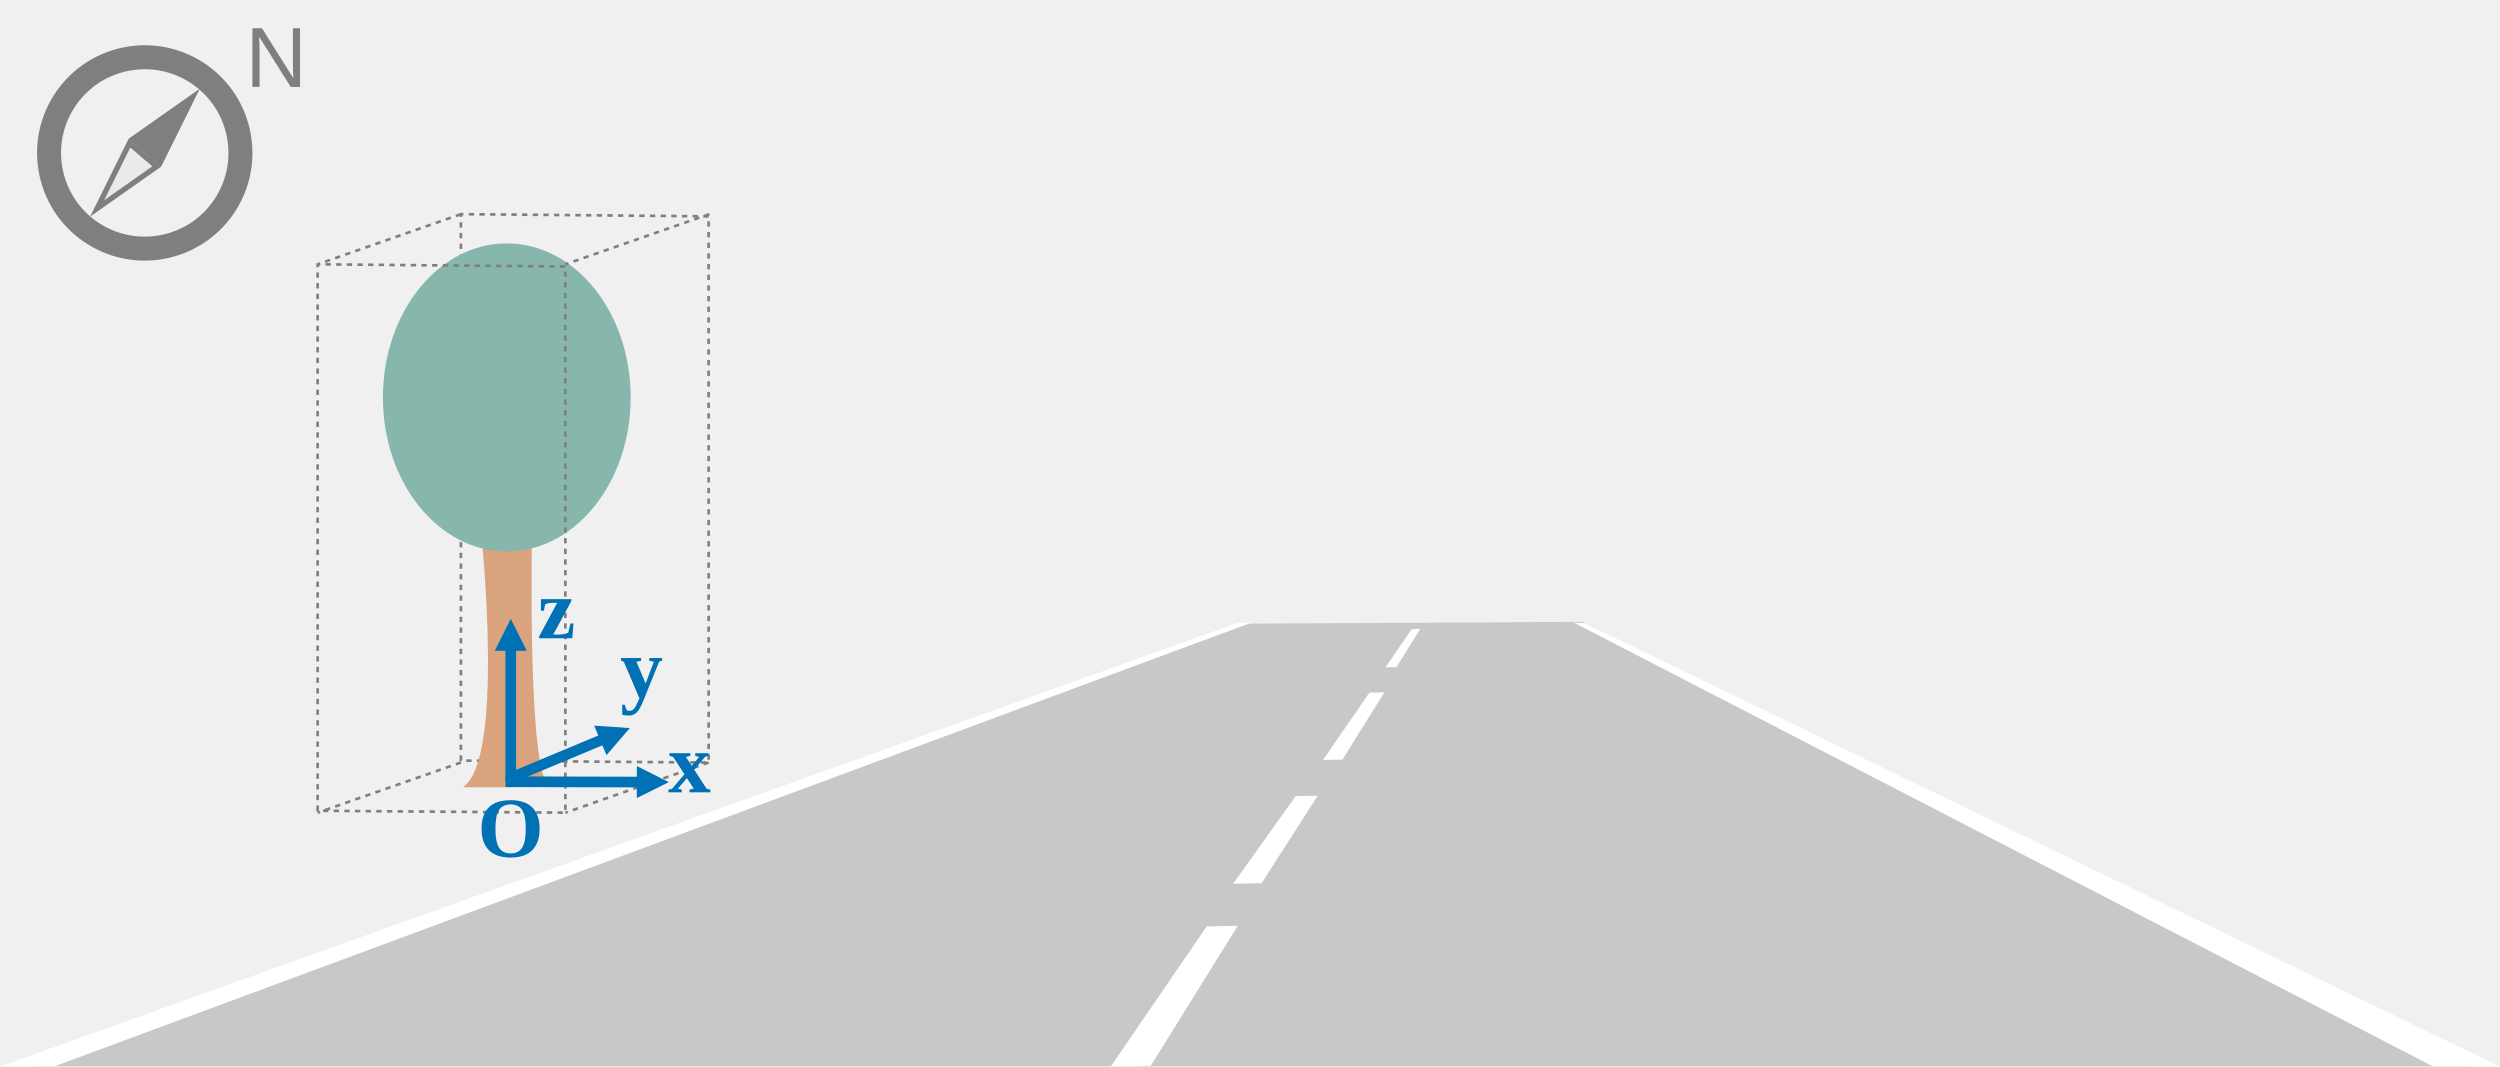
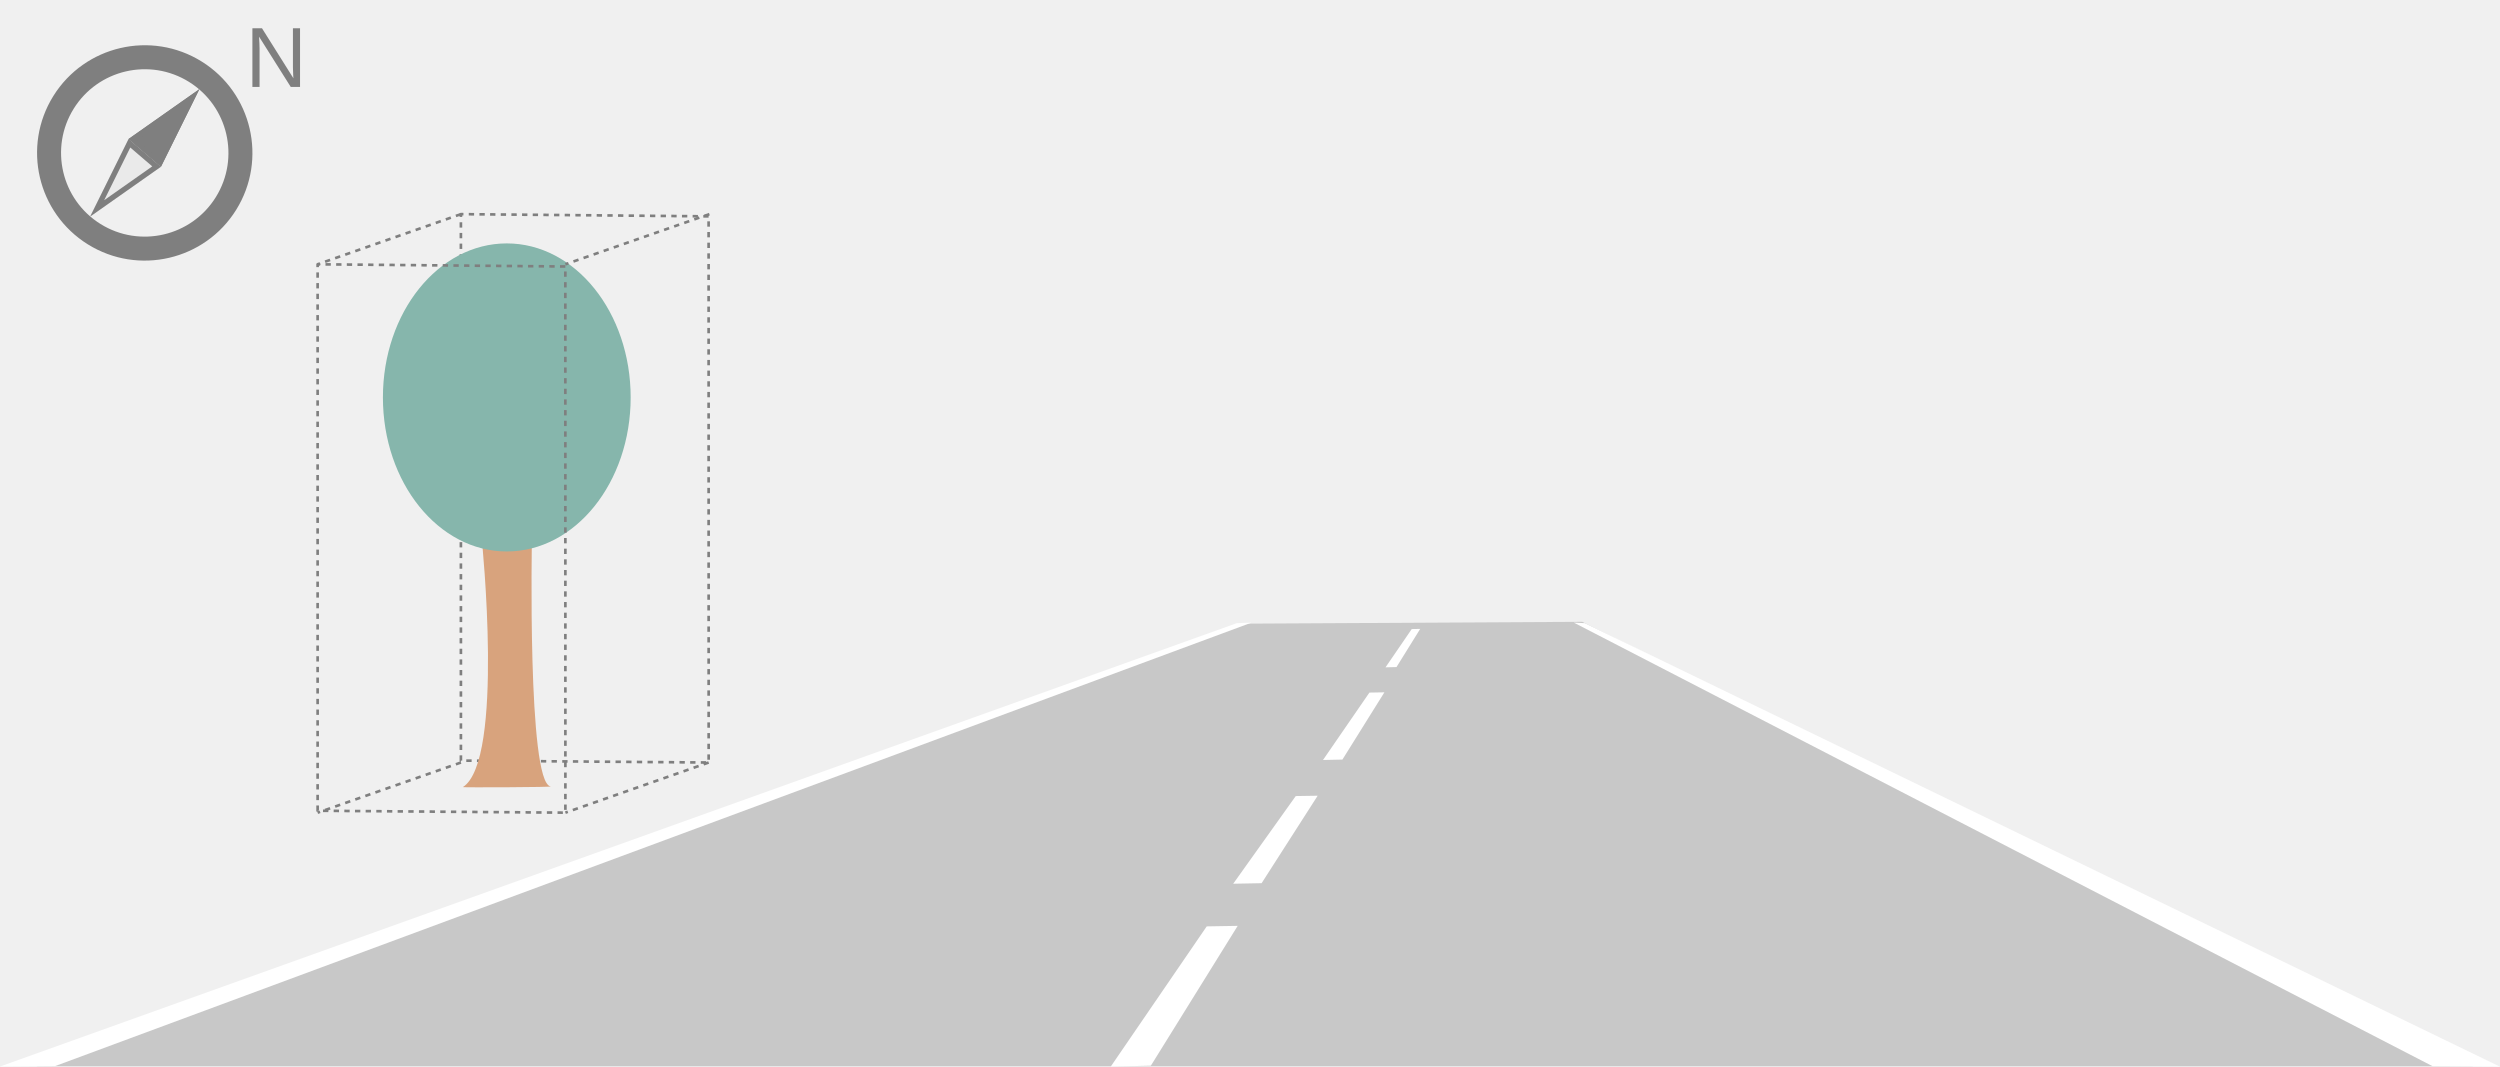
<svg xmlns="http://www.w3.org/2000/svg" width="100%" height="100%" viewBox="0 0 469 200" version="1.1" xml:space="preserve" style="fill-rule:evenodd;clip-rule:evenodd;stroke-linejoin:round;stroke-miterlimit:10;">
  <g transform="matrix(1,0,0,0.816327,-540,-285.714)">
    <g id="Environment-objects" transform="matrix(0.652961,0,0,0.799877,540,362.121)">
      <g id="Street">
        <g transform="matrix(0.0299978,0,0,0.0299989,0,2.00018e-12)">
          <path d="M11888,5468L15154,5450L23686,9706L354,9706L11888,5468Z" style="fill:rgb(200,200,200);" />
        </g>
        <g transform="matrix(0.0149989,0,0,0.0149995,0,0)">
          <path d="M23691,10926L23972,10916L1053,19411L-4,19420L23691,10926Z" style="fill:white;" />
        </g>
        <g transform="matrix(0.0299978,0,0,0.0299989,0,0)">
          <path d="M15178,5463L15074,5458L23298,9706L23942,9710L15178,5463Z" style="fill:white;" />
        </g>
        <g transform="matrix(0.0149989,0,0,0.0149995,0,0)">
          <path d="M23115,16734L23708,16724L22045,19402L21276,19420L23115,16734Z" style="fill:white;" />
        </g>
        <g transform="matrix(0.0149989,0,0,0.0149995,2.55516,-2.65737)">
          <path d="M26061,12433L26348,12428L25544,13716L25172,13724L26061,12433Z" style="fill:white;" />
        </g>
        <g transform="matrix(0.0219371,0,0,0.019512,-197.893,-29.0358)">
          <path d="M25991.2,12433L26278.2,12428L25544,13716L25172,13724L25991.2,12433Z" style="fill:white;" />
        </g>
        <g transform="matrix(0.0149989,0,0,0.0149995,0,0)">
          <path d="M27042,11039L27204,11036L26750,11767L26540,11772L27042,11039Z" style="fill:white;" />
        </g>
      </g>
      <g id="Vegetation" transform="matrix(1,0,0,1,1.49717,-10.4623)">
+         <g transform="matrix(-0.0299978,0,0,0.0299989,785.887,-13.231)">
+           <path d="M19461.3,2356.63L21833.7,2335.57L21833.7,7569.05L19460.8,7587.4L19461.3,2356.63Z" style="fill:none;stroke:rgb(127,127,127);stroke-width:25.53px;stroke-dasharray:51.05,51.05,0,0,0,0;" />
+         </g>
+         <g transform="matrix(-0.0299978,0,0,0.0299989,781.293,-13.231)">
+           <path d="M19307.6,7587.4L20679.9,8067.71" style="fill:none;stroke:rgb(127,127,127);stroke-width:25.53px;stroke-dasharray:51.05,51.05,0,0,0,0;" />
+         </g>
+         <g transform="matrix(-0.0299978,0,0,0.0299989,781.293,-13.231)">
+           <path d="M21680.5,7587.4L23052.7,8067.71" style="fill:none;stroke:rgb(127,127,127);stroke-width:25.53px;stroke-dasharray:51.05,51.05,0,0,0,0;" />
+         </g>
+         <g transform="matrix(-0.0299978,0,0,0.0299989,781.293,-13.231)">
+           <path d="M21680.5,2335.57L23052.7,2815.88" style="fill:none;stroke:rgb(127,127,127);stroke-width:25.53px;stroke-dasharray:51.05,51.05,0,0,0,0;" />
+         </g>
        <g transform="matrix(1,0,0,1,14.8221,-0.604974)">
-           <g transform="matrix(-0.0299978,0,0,0.0299989,771.065,-12.626)">
-             <path d="M19461.3,2356.63L21833.7,2335.57L21833.7,7569.05L19460.8,7587.4L19461.3,2356.63Z" style="fill:none;stroke:rgb(127,127,127);stroke-width:25.53px;stroke-dasharray:51.05,51.05,0,0,0,0;" />
-           </g>
          <g transform="matrix(0.0299978,0,0,0.0299989,3.06297,2.00018e-12)">
            <path d="M3786.76,7402.24C4186.91,7149.15 3968.15,5027.9 3968.15,5027.9L4448.39,5020.91C4448.39,5020.91 4403.19,7358.06 4626.51,7395.13C4678.27,7403.72 3780.29,7406.33 3786.76,7402.24Z" style="fill:rgb(216,163,125);" />
          </g>
          <g transform="matrix(1.88706,0,0,3.16495,-871.307,-672.71)">
            <ellipse cx="530.238" cy="247.337" rx="18.86" ry="13.983" style="fill:rgb(134,182,172);" />
          </g>
-           <g transform="matrix(-0.0299978,0,0,0.0299989,766.471,-12.626)">
-             <path d="M19307.6,7587.4L20679.9,8067.71" style="fill:none;stroke:rgb(127,127,127);stroke-width:25.53px;stroke-dasharray:51.05,51.05,0,0,0,0;" />
-           </g>
-           <g transform="matrix(-0.0299978,0,0,0.0299989,766.471,-12.626)">
-             <path d="M19300.8,2335.57L20679.9,2815.88" style="fill:none;stroke:rgb(127,127,127);stroke-width:25.53px;stroke-dasharray:51.05,51.05,0,0,0,0;" />
-           </g>
-           <g transform="matrix(-0.0299978,0,0,0.0299989,766.471,-12.626)">
-             <path d="M21680.5,7587.4L23052.7,8067.71" style="fill:none;stroke:rgb(127,127,127);stroke-width:25.53px;stroke-dasharray:51.05,51.05,0,0,0,0;" />
-           </g>
-           <g transform="matrix(-0.0299978,0,0,0.0299989,766.471,-12.626)">
-             <path d="M21680.5,2335.57L23052.7,2815.88" style="fill:none;stroke:rgb(127,127,127);stroke-width:25.53px;stroke-dasharray:51.05,51.05,0,0,0,0;" />
-           </g>
-           <g transform="matrix(-0.0299978,0,0,0.0299989,729.901,1.78279)">
-             <path d="M19461.3,2356.63L21833.7,2335.57L21833.7,7569.05L19460.8,7587.4L19461.3,2356.63Z" style="fill:none;stroke:rgb(127,127,127);stroke-width:25.53px;stroke-dasharray:51.05,51.05,0,0,0,0;" />
-           </g>
        </g>
-         <g id="Coordinate-system" transform="matrix(1.53148,0,0,1.53148,-1127.96,-315.517)">
-           <g transform="matrix(0.999999,-2.77556e-17,-4.33681e-19,1,539.435,196.543)">
-             <g id="arrow-blue">
-               <g>
-                 <path d="M288.925,128.5L291.925,122.5L294.925,128.5L288.925,128.5Z" style="fill:rgb(0,113,180);" />
-                 <path d="M291.925,153.129L291.925,127.3" style="fill:none;stroke:rgb(0,113,180);stroke-width:2px;stroke-miterlimit:1.5;" />
-               </g>
-             </g>
-           </g>
-           <g transform="matrix(-0.00259213,0.999996,-0.999997,-0.00259214,984.264,58.0813)">
-             <g id="arrow-blue1">
-               <g>
-                 <path d="M288.925,128.5L291.925,122.5L294.925,128.5L288.925,128.5Z" style="fill:rgb(0,113,180);" />
-                 <path d="M291.925,153.129L291.925,127.3" style="fill:none;stroke:rgb(0,113,180);stroke-width:2px;stroke-miterlimit:1.5;" />
-               </g>
-             </g>
-           </g>
-           <g id="arrow-blue2" transform="matrix(0.385732,0.92261,-0.922611,0.385732,854.113,22.9574)">
-             <g>
-               <g>
-                 <path d="M288.925,128.5L291.925,122.5L294.925,128.5L288.925,128.5Z" style="fill:rgb(0,113,180);" />
-                 <g transform="matrix(1,-1.66533e-16,-1.11022e-16,0.73768,0,33.3934)">
-                   <path d="M291.925,153.129L291.925,127.3" style="fill:none;stroke:rgb(0,113,180);stroke-width:2px;stroke-miterlimit:1.5;" />
-                 </g>
-               </g>
-             </g>
-           </g>
-           <g transform="matrix(1,0,0,1,851.891,333.739)">
-             <g transform="matrix(16,0,0,16,8,0)">
-                         </g>
-             <text x="0px" y="0px" style="font-family:'TimesNewRomanPS-BoldMT', 'Times New Roman';font-weight:700;font-size:16px;fill:rgb(0,113,180);">y</text>
-           </g>
-           <g transform="matrix(1.11514,0,0,1.11514,836.37,322.695)">
-             <text x="0px" y="0px" style="font-family:'TimesNewRomanPS-BoldMT', 'Times New Roman';font-weight:700;font-size:14.348px;fill:rgb(0,113,180);">z</text>
-           </g>
-           <g transform="matrix(1,0,0,1,860.875,351.598)">
-             <g transform="matrix(16,0,0,16,8,0)">
-                         </g>
-             <text x="0px" y="0px" style="font-family:'TimesNewRomanPS-BoldMT', 'Times New Roman';font-weight:700;font-size:16px;fill:rgb(0,113,180);">x</text>
-           </g>
-           <g transform="matrix(1.12889,0,0,1.12889,825.11,363.675)">
-             <text x="0px" y="0px" style="font-family:'TimesNewRomanPS-BoldMT', 'Times New Roman';font-weight:700;font-size:14.173px;fill:rgb(0,113,180);">O</text>
-           </g>
+         <g transform="matrix(-0.0299978,0,0,0.0299989,744.723,1.17781)">
+           <path d="M19461.3,2356.63L21833.7,2335.57L21833.7,7569.05L19460.8,7587.4L19461.3,2356.63Z" style="fill:none;stroke:rgb(127,127,127);stroke-width:25.53px;stroke-dasharray:51.05,51.05,0,0,0,0;" />
+         </g>
+         <g transform="matrix(-0.0299978,0,0,0.0299989,781.293,-13.231)">
+           <path d="M19300.8,2335.57L20679.9,2815.88" style="fill:none;stroke:rgb(127,127,127);stroke-width:25.53px;stroke-dasharray:51.05,51.05,0,0,0,0;" />
        </g>
      </g>
    </g>
    <g id="cardinal-direction" transform="matrix(0.168986,0.137772,-0.119697,0.220314,-6888.03,11305.9)">
      <g transform="matrix(0.999531,-0.0287655,0.0325823,0.999531,1745.17,154.476)">
        <g transform="matrix(-0.151565,0.928749,-1.05198,-0.151565,-49064.2,-67373.5)">
          <g transform="matrix(3.60822e-16,3.04013,-4.0676,7.77156e-16,6450.07,-53820.8)">
            <path d="M114.666,32.2L120.759,51.271L108.572,51.271L114.666,32.2Z" style="fill:rgb(234,234,234);" />
            <path d="M114.666,32.2L120.759,51.271L108.572,51.271L114.666,32.2ZM114.666,37.117L110.53,50.06L118.801,50.06L114.666,37.117Z" style="fill:rgb(127,127,127);" />
          </g>
          <g transform="matrix(2.77556e-17,-3.04013,4.0676,-2.91434e-16,6032.97,-53123.6)">
            <path d="M114.666,32.2L120.759,51.271L108.572,51.271L114.666,32.2Z" style="fill:rgb(127,127,127);" />
            <path d="M114.666,32.2L120.759,51.271L108.572,51.271L114.666,32.2ZM114.666,37.117L110.53,50.06L118.801,50.06L114.666,37.117Z" style="fill:rgb(127,127,127);" />
          </g>
        </g>
        <g transform="matrix(5.2769,0,0,6.6878,3443.51,-55126.3)">
          <path d="M530.238,233.354C540.647,233.354 549.098,239.62 549.098,247.337C549.098,255.054 540.647,261.319 530.238,261.319C519.829,261.319 511.378,255.054 511.378,247.337C511.378,239.62 519.829,233.354 530.238,233.354ZM530.238,236.469C522.147,236.469 515.579,241.339 515.579,247.337C515.579,253.335 522.147,258.205 530.238,258.205C538.329,258.205 544.897,253.335 544.897,247.337C544.897,241.339 538.329,236.469 530.238,236.469Z" style="fill:rgb(127,127,127);" />
        </g>
      </g>
      <g transform="matrix(-2.79922,1.75048,-1.86299,-2.63015,6317.06,-53649.4)">
        <g transform="matrix(23.4414,0,0,23.4414,22.1103,0)">
                </g>
        <text x="5.182px" y="0px" style="font-family:'ArialMT', 'Arial';font-size:23.441px;fill:rgb(127,127,127);">N</text>
      </g>
    </g>
  </g>
</svg>
